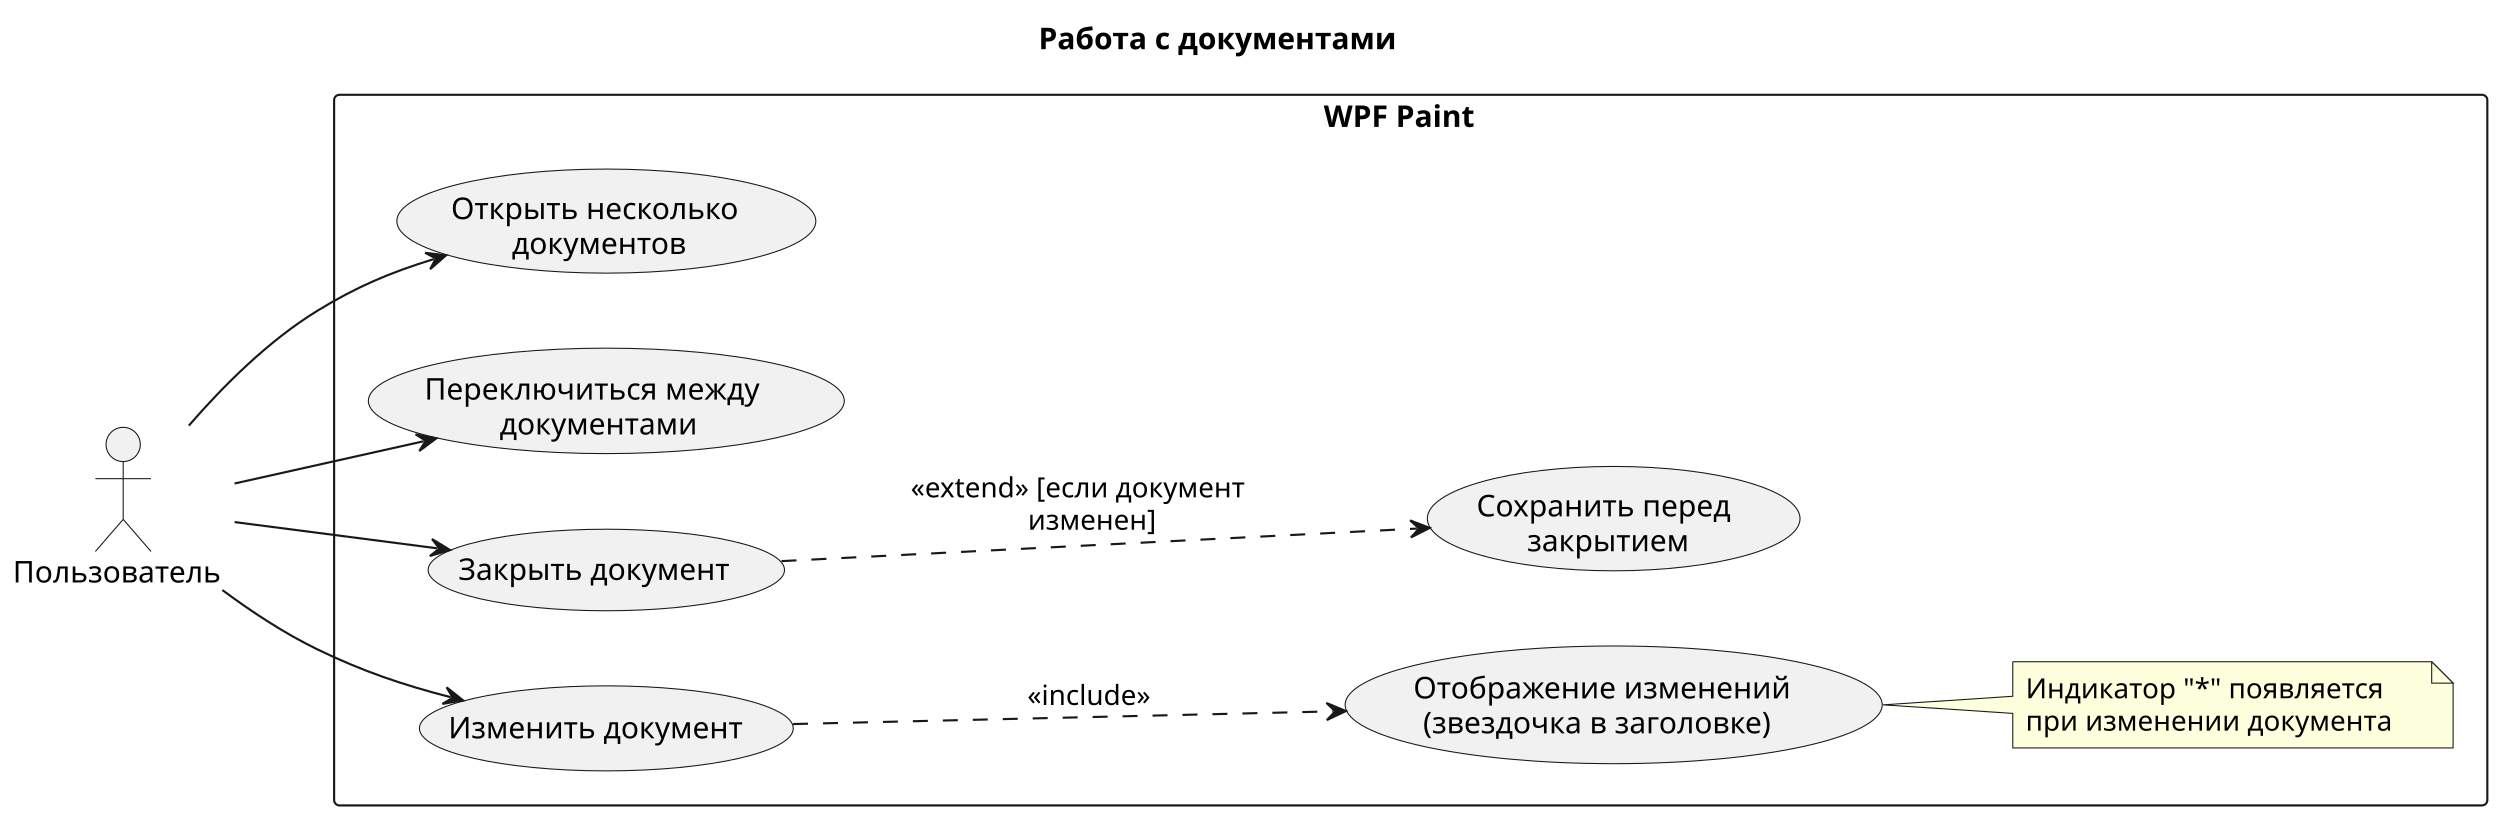
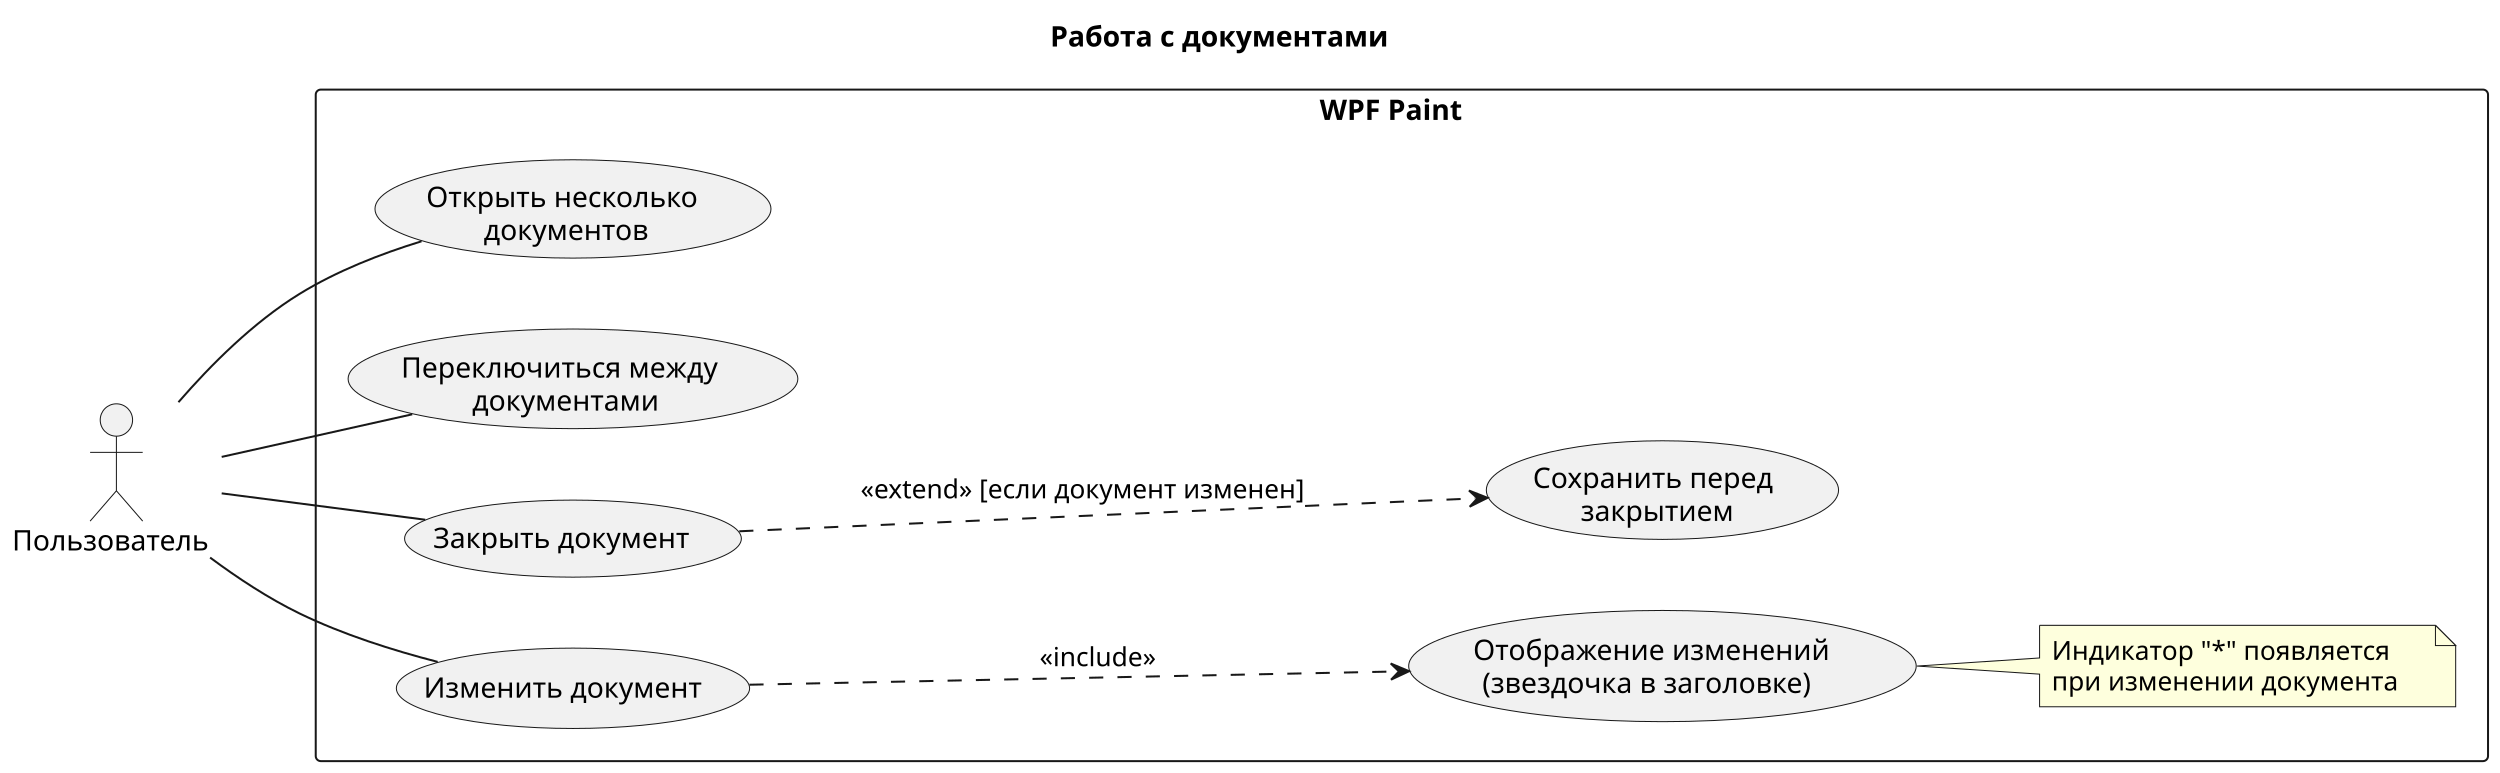
- <svg xmlns="http://www.w3.org/2000/svg" contentStyleType="text/css" data-diagram-type="DESCRIPTION" height="382px" preserveAspectRatio="none" style="width:1168px;height:382px;background:#FFFFFF;" version="1.1" viewBox="0 0 1168 382" width="1168px" zoomAndPan="magnify">
+ <svg xmlns="http://www.w3.org/2000/svg" contentStyleType="text/css" data-diagram-type="DESCRIPTION" height="382px" preserveAspectRatio="none" style="width:1236px;height:382px;background:#FFFFFF;" version="1.1" viewBox="0 0 1236 382" width="1236px" zoomAndPan="magnify">
  <defs />
  <g>
    <g class="title" data-source-line="1">
-       <text fill="#000000" font-family="sans-serif" font-size="14" font-weight="bold" lengthAdjust="spacing" textLength="183.689" x="485.196" y="22.995">Работа с документами</text>
+       <text fill="#000000" font-family="sans-serif" font-size="14" font-weight="bold" lengthAdjust="spacing" textLength="183.689" x="519.196" y="22.995">Работа с документами</text>
    </g>
    <g class="cluster" data-qualified-name="WPF Paint" data-source-line="6" id="ent0003">
-       <rect fill="none" height="332" rx="2.5" ry="2.5" style="stroke:#181818;stroke-width:1;" width="1005.98" x="156.1" y="44.297" />
-       <text fill="#000000" font-family="sans-serif" font-size="14" font-weight="bold" lengthAdjust="spacing" textLength="81.307" x="618.437" y="59.292">WPF Paint</text>
+       <rect fill="none" height="332" rx="2.5" ry="2.5" style="stroke:#181818;stroke-width:1;" width="1073.98" x="156.1" y="44.297" />
+       <text fill="#000000" font-family="sans-serif" font-size="14" font-weight="bold" lengthAdjust="spacing" textLength="81.307" x="652.437" y="59.292">WPF Paint</text>
    </g>
    <g class="entity" data-qualified-name="WPF Paint.UC_MultiDoc" data-source-line="7" id="ent0004">
      <ellipse cx="283.279" cy="103.297" fill="#F1F1F1" rx="97.889" ry="24.31" style="stroke:#181818;stroke-width:0.5;" />
      <text fill="#000000" font-family="sans-serif" font-size="14" lengthAdjust="spacing" textLength="145.134" x="210.712" y="102.363">Открыть несколько</text>
      <text fill="#000000" font-family="sans-serif" font-size="14" lengthAdjust="spacing" textLength="88.286" x="239.136" y="118.66">документов</text>
    </g>
    <g class="entity" data-qualified-name="WPF Paint.UC_Switch" data-source-line="8" id="ent0005">
      <ellipse cx="283.279" cy="187.293" fill="#F1F1F1" rx="111.179" ry="24.636" style="stroke:#181818;stroke-width:0.5;" />
      <text fill="#000000" font-family="sans-serif" font-size="14" lengthAdjust="spacing" textLength="169.928" x="198.315" y="186.697">Переключиться между</text>
      <text fill="#000000" font-family="sans-serif" font-size="14" lengthAdjust="spacing" textLength="99.709" x="233.425" y="202.994">документами</text>
    </g>
    <g class="entity" data-qualified-name="WPF Paint.UC_Close" data-source-line="9" id="ent0006">
      <ellipse cx="283.28" cy="266.297" fill="#F1F1F1" rx="83.25" ry="19.05" style="stroke:#181818;stroke-width:0.5;" />
      <text fill="#000000" font-family="sans-serif" font-size="14" lengthAdjust="spacing" textLength="138.277" x="214.141" y="270.945">Закрыть документ</text>
    </g>
-     <g class="entity" data-qualified-name="WPF Paint.draw" data-source-line="10" id="ent0007">
+     <g class="entity" data-qualified-name="WPF Paint.UC_Modified" data-source-line="10" id="ent0007">
+       <ellipse cx="821.914" cy="329.298" fill="#F1F1F1" rx="125.454" ry="27.491" style="stroke:#181818;stroke-width:0.5;" />
+       <text fill="#000000" font-family="sans-serif" font-size="14" lengthAdjust="spacing" textLength="187.216" x="728.306" y="326.305">Отображение изменений</text>
+       <text fill="#000000" font-family="sans-serif" font-size="14" lengthAdjust="spacing" textLength="178.158" x="732.835" y="342.602">(звездочка в заголовке)</text>
+     </g>
+     <g class="entity" data-qualified-name="WPF Paint.UC_SaveBeforeClose" data-source-line="11" id="ent0008">
+       <ellipse cx="821.912" cy="242.3" fill="#F1F1F1" rx="87.072" ry="24.384" style="stroke:#181818;stroke-width:0.5;" />
+       <text fill="#000000" font-family="sans-serif" font-size="14" lengthAdjust="spacing" textLength="128.147" x="757.839" y="241.253">Сохранить перед</text>
+       <text fill="#000000" font-family="sans-serif" font-size="14" lengthAdjust="spacing" textLength="80.849" x="781.488" y="257.55">закрытием</text>
+     </g>
+     <g class="entity" data-qualified-name="WPF Paint.draw" data-source-line="12" id="ent0009">
      <ellipse cx="283.28" cy="340.293" fill="#F1F1F1" rx="87.33" ry="19.866" style="stroke:#181818;stroke-width:0.5;" />
      <text fill="#000000" font-family="sans-serif" font-size="14" lengthAdjust="spacing" textLength="147.67" x="209.445" y="344.941">Изменить документ</text>
    </g>
-     <g class="entity" data-qualified-name="WPF Paint.UC_Modified" data-source-line="11" id="ent0008">
-       <ellipse cx="753.914" cy="329.298" fill="#F1F1F1" rx="125.454" ry="27.491" style="stroke:#181818;stroke-width:0.5;" />
-       <text fill="#000000" font-family="sans-serif" font-size="14" lengthAdjust="spacing" textLength="187.216" x="660.306" y="326.305">Отображение изменений</text>
-       <text fill="#000000" font-family="sans-serif" font-size="14" lengthAdjust="spacing" textLength="178.158" x="664.835" y="342.602">(звездочка в заголовке)</text>
-     </g>
-     <g class="entity" data-qualified-name="WPF Paint.UC_SaveBeforeClose" data-source-line="12" id="ent0009">
-       <ellipse cx="753.912" cy="242.3" fill="#F1F1F1" rx="87.072" ry="24.384" style="stroke:#181818;stroke-width:0.5;" />
-       <text fill="#000000" font-family="sans-serif" font-size="14" lengthAdjust="spacing" textLength="128.147" x="689.839" y="241.253">Сохранить перед</text>
-       <text fill="#000000" font-family="sans-serif" font-size="14" lengthAdjust="spacing" textLength="80.849" x="713.488" y="257.55">закрытием</text>
-     </g>
-     <g class="entity" data-qualified-name="WPF Paint.GMN10" data-source-line="15" id="ent0011">
-       <path d="M940.37,309.167 L940.37,325.297 L879.68,329.297 L940.37,333.297 L940.37,349.433 A0,0 0 0 0 940.37,349.433 L1146.087,349.433 A0,0 0 0 0 1146.087,349.433 L1146.087,319.167 L1136.087,309.167 L940.37,309.167 A0,0 0 0 0 940.37,309.167" fill="#FEFFDD" style="stroke:#181818;stroke-width:0.5;" />
-       <path d="M1136.087,309.167 L1136.087,319.167 L1146.087,319.167 L1136.087,309.167" fill="#FEFFDD" style="stroke:#181818;stroke-width:0.5;" />
-       <text fill="#000000" font-family="sans-serif" font-size="13" lengthAdjust="spacing" textLength="180.584" x="946.37" y="326.234">Индикатор "*" появляется</text>
-       <text fill="#000000" font-family="sans-serif" font-size="13" lengthAdjust="spacing" textLength="182.857" x="946.37" y="341.367">при изменении документа</text>
+     <g class="entity" data-qualified-name="WPF Paint.GMN10" data-source-line="16" id="ent0011">
+       <path d="M1008.37,309.167 L1008.37,325.297 L947.68,329.297 L1008.37,333.297 L1008.37,349.433 A0,0 0 0 0 1008.37,349.433 L1214.087,349.433 A0,0 0 0 0 1214.087,349.433 L1214.087,319.167 L1204.087,309.167 L1008.37,309.167 A0,0 0 0 0 1008.37,309.167" fill="#FEFFDD" style="stroke:#181818;stroke-width:0.5;" />
+       <path d="M1204.087,309.167 L1204.087,319.167 L1214.087,319.167 L1204.087,309.167" fill="#FEFFDD" style="stroke:#181818;stroke-width:0.5;" />
+       <text fill="#000000" font-family="sans-serif" font-size="13" lengthAdjust="spacing" textLength="180.584" x="1014.37" y="326.234">Индикатор "*" появляется</text>
+       <text fill="#000000" font-family="sans-serif" font-size="13" lengthAdjust="spacing" textLength="182.857" x="1014.37" y="341.367">при изменении документа</text>
    </g>
    <g class="entity" data-qualified-name="............" data-source-line="4" id="ent0002">
      <ellipse cx="57.55" cy="207.647" fill="#F1F1F1" rx="8" ry="8" style="stroke:#181818;stroke-width:0.5;" />
      <path d="M57.55,215.647 L57.55,242.647 M44.55,223.647 L70.55,223.647 M57.55,242.647 L44.55,257.647 M57.55,242.647 L70.55,257.647" fill="none" style="stroke:#181818;stroke-width:0.5;" />
      <text fill="#000000" font-family="sans-serif" font-size="14" lengthAdjust="spacing" textLength="103.1" x="6" y="272.142">Пользователь</text>
    </g>
-     <g class="link" data-entity-1="ent0002" data-entity-2="ent0007" data-link-type="dependency" data-source-line="21" id="lnk13">
-       <path d="M103.88,275.667 C117.45,285.757 132.81,295.877 148.1,303.297 C169.4,313.647 188.25,319.99 210.57,325.74" fill="none" id="Пользователь-to-draw" style="stroke:#181818;stroke-width:1;" />
-       <polygon fill="#181818" points="216.38,327.237,208.662,321.118,211.538,325.99,206.667,328.865,216.38,327.237" style="stroke:#181818;stroke-width:1;" />
+     <g class="link" data-entity-1="ent0002" data-entity-2="ent0004" data-link-type="association" data-source-line="21" id="lnk13">
+       <path d="M88.22,198.847 C104.21,180.397 125.31,159.307 148.1,145.297 C166.4,134.047 187.97,125.567 208.41,119.287" fill="none" id="Пользователь-UC_MultiDoc" style="stroke:#181818;stroke-width:1;" />
    </g>
-     <g class="link" data-entity-1="ent0002" data-entity-2="ent0004" data-link-type="dependency" data-source-line="22" id="lnk14">
-       <path d="M88.22,198.847 C104.21,180.397 125.31,159.307 148.1,145.297 C166.4,134.047 182.235,127.329 202.675,121.049" fill="none" id="Пользователь-to-UC_MultiDoc" style="stroke:#181818;stroke-width:1;" />
-       <polygon fill="#181818" points="208.41,119.287,198.632,118.106,203.631,120.755,200.982,125.754,208.41,119.287" style="stroke:#181818;stroke-width:1;" />
+     <g class="link" data-entity-1="ent0002" data-entity-2="ent0005" data-link-type="association" data-source-line="22" id="lnk14">
+       <path d="M109.6,225.887 C137.45,219.667 172.54,211.817 203.8,204.837" fill="none" id="Пользователь-UC_Switch" style="stroke:#181818;stroke-width:1;" />
    </g>
-     <g class="link" data-entity-1="ent0002" data-entity-2="ent0005" data-link-type="dependency" data-source-line="23" id="lnk15">
-       <path d="M109.6,225.887 C137.45,219.667 166.684,213.124 197.944,206.144" fill="none" id="Пользователь-to-UC_Switch" style="stroke:#181818;stroke-width:1;" />
-       <polygon fill="#181818" points="203.8,204.837,194.145,202.894,198.92,205.927,195.888,210.702,203.8,204.837" style="stroke:#181818;stroke-width:1;" />
+     <g class="link" data-entity-1="ent0002" data-entity-2="ent0009" data-link-type="association" data-source-line="23" id="lnk15">
+       <path d="M103.88,275.667 C117.45,285.757 132.81,295.877 148.1,303.297 C169.4,313.647 194.06,321.487 216.38,327.237" fill="none" id="Пользователь-draw" style="stroke:#181818;stroke-width:1;" />
    </g>
-     <g class="link" data-entity-1="ent0002" data-entity-2="ent0006" data-link-type="dependency" data-source-line="24" id="lnk16">
-       <path d="M109.6,243.917 C139.39,247.777 171.5,251.936 204.3,256.186" fill="none" id="Пользователь-to-UC_Close" style="stroke:#181818;stroke-width:1;" />
-       <polygon fill="#181818" points="210.25,256.957,201.839,251.833,205.292,256.314,200.811,259.767,210.25,256.957" style="stroke:#181818;stroke-width:1;" />
+     <g class="link" data-entity-1="ent0002" data-entity-2="ent0006" data-link-type="association" data-source-line="24" id="lnk16">
+       <path d="M109.6,243.917 C139.39,247.777 177.45,252.707 210.25,256.957" fill="none" id="Пользователь-UC_Close" style="stroke:#181818;stroke-width:1;" />
    </g>
-     <g class="link" data-entity-1="ent0006" data-entity-2="ent0009" data-link-type="dependency" data-source-line="26" id="lnk17">
-       <path d="M365.11,262.157 C449.68,257.827 575.898,251.364 661.978,246.954" fill="none" id="UC_Close-to-UC_SaveBeforeClose" style="stroke:#181818;stroke-width:1;stroke-dasharray:7,7;" />
-       <polygon fill="#181818" points="667.97,246.647,658.777,243.113,662.976,246.903,659.186,251.102,667.97,246.647" style="stroke:#181818;stroke-width:1;" />
-       <text fill="#000000" font-family="sans-serif" font-size="13" lengthAdjust="spacing" textLength="172.79" x="425.46" y="232.364">«extend» [если документ</text>
-       <text fill="#000000" font-family="sans-serif" font-size="13" lengthAdjust="spacing" textLength="63.235" x="480.237" y="247.497">изменен]</text>
+     <g class="link" data-entity-1="ent0006" data-entity-2="ent0008" data-link-type="dependency" data-source-line="26" id="lnk17">
+       <path d="M365.49,262.667 C465.26,258.207 627.756,250.935 729.436,246.385" fill="none" id="UC_Close-to-UC_SaveBeforeClose" style="stroke:#181818;stroke-width:1;stroke-dasharray:7,7;" />
+       <polygon fill="#181818" points="735.43,246.117,726.26,242.523,730.435,246.34,726.618,250.515,735.43,246.117" style="stroke:#181818;stroke-width:1;" />
+       <text fill="#000000" font-family="sans-serif" font-size="13" lengthAdjust="spacing" textLength="240.157" x="425.46" y="246.364">«extend» [если документ изменен]</text>
    </g>
-     <g class="link" data-entity-1="ent0007" data-entity-2="ent0008" data-link-type="dependency" data-source-line="27" id="lnk18">
-       <path d="M370.51,338.277 C442.94,336.577 541.362,334.258 622.802,332.348" fill="none" id="draw-to-UC_Modified" style="stroke:#181818;stroke-width:1;stroke-dasharray:7,7;" />
-       <polygon fill="#181818" points="628.8,332.207,619.709,328.419,623.801,332.324,619.896,336.417,628.8,332.207" style="stroke:#181818;stroke-width:1;" />
-       <text fill="#000000" font-family="sans-serif" font-size="13" lengthAdjust="spacing" textLength="63.007" x="479.96" y="329.364">«include»</text>
+     <g class="link" data-entity-1="ent0009" data-entity-2="ent0007" data-link-type="dependency" data-source-line="27" id="lnk18">
+       <path d="M370.5,338.527 C458.71,336.717 590.651,334.02 690.651,331.97" fill="none" id="draw-to-UC_Modified" style="stroke:#181818;stroke-width:1;stroke-dasharray:7,7;" />
+       <polygon fill="#181818" points="696.65,331.847,687.57,328.032,691.651,331.949,687.734,336.031,696.65,331.847" style="stroke:#181818;stroke-width:1;" />
+       <text fill="#000000" font-family="sans-serif" font-size="13" lengthAdjust="spacing" textLength="63.007" x="513.96" y="329.364">«include»</text>
    </g>
  </g>
</svg>
